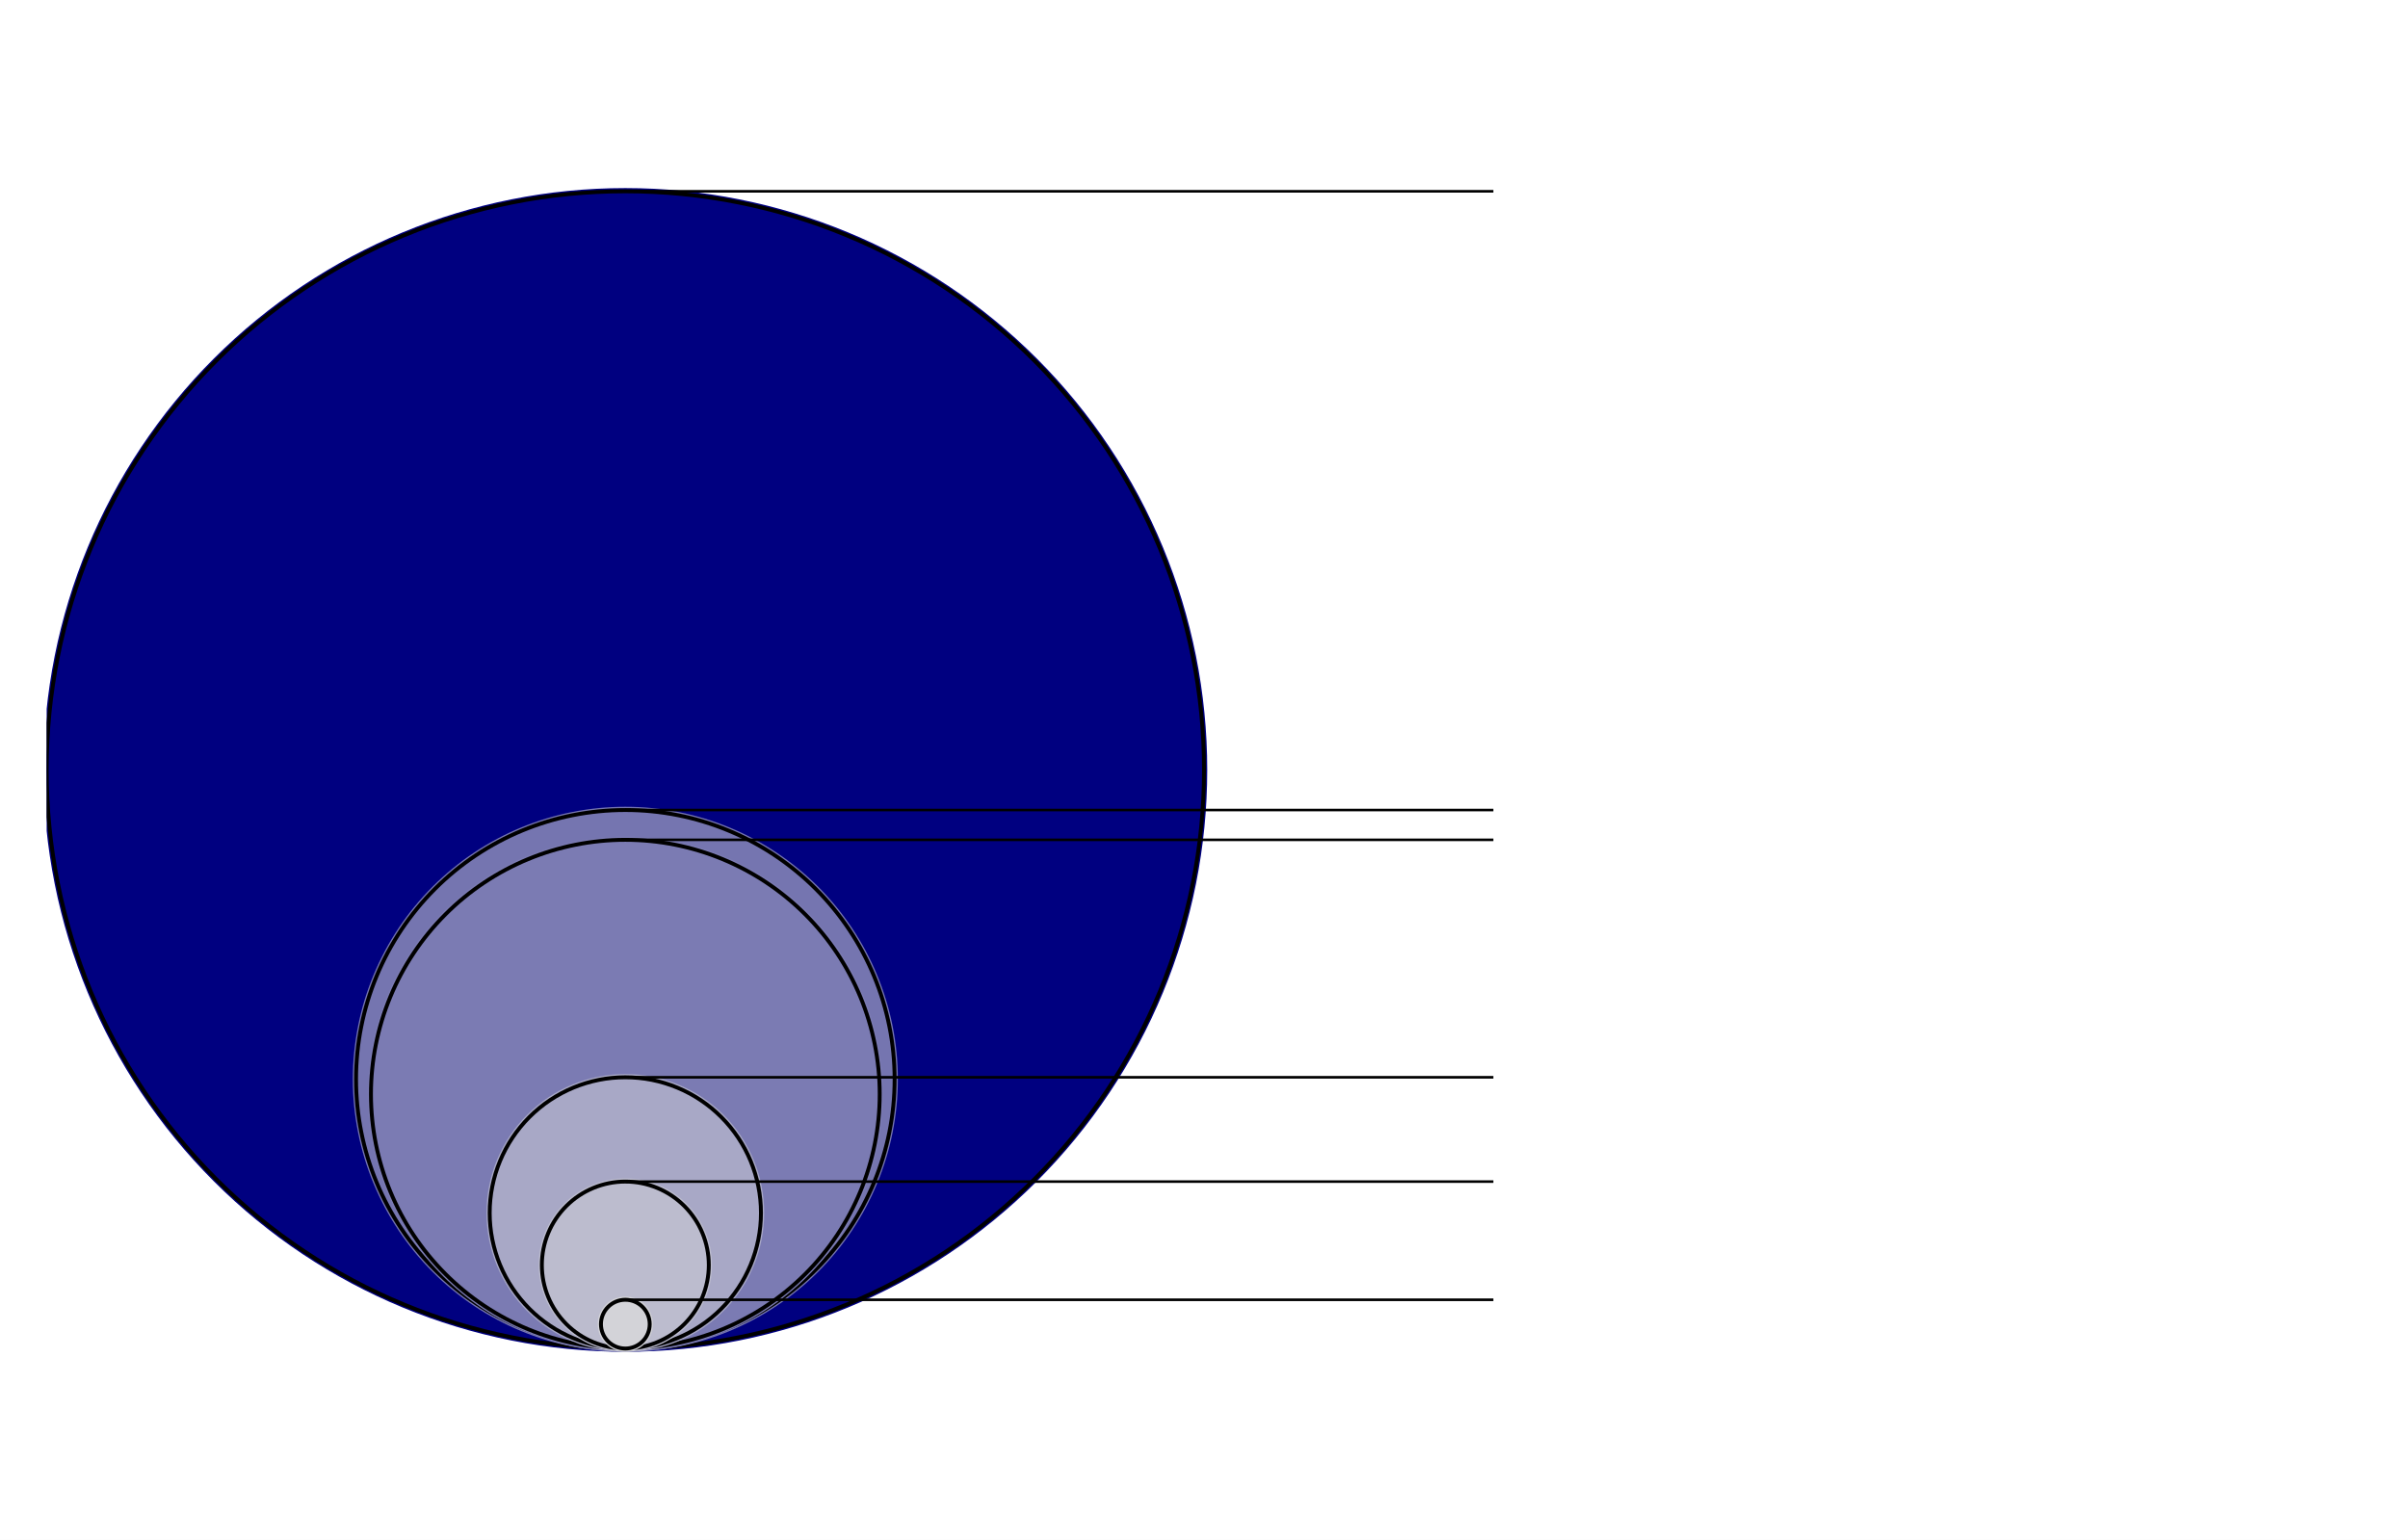
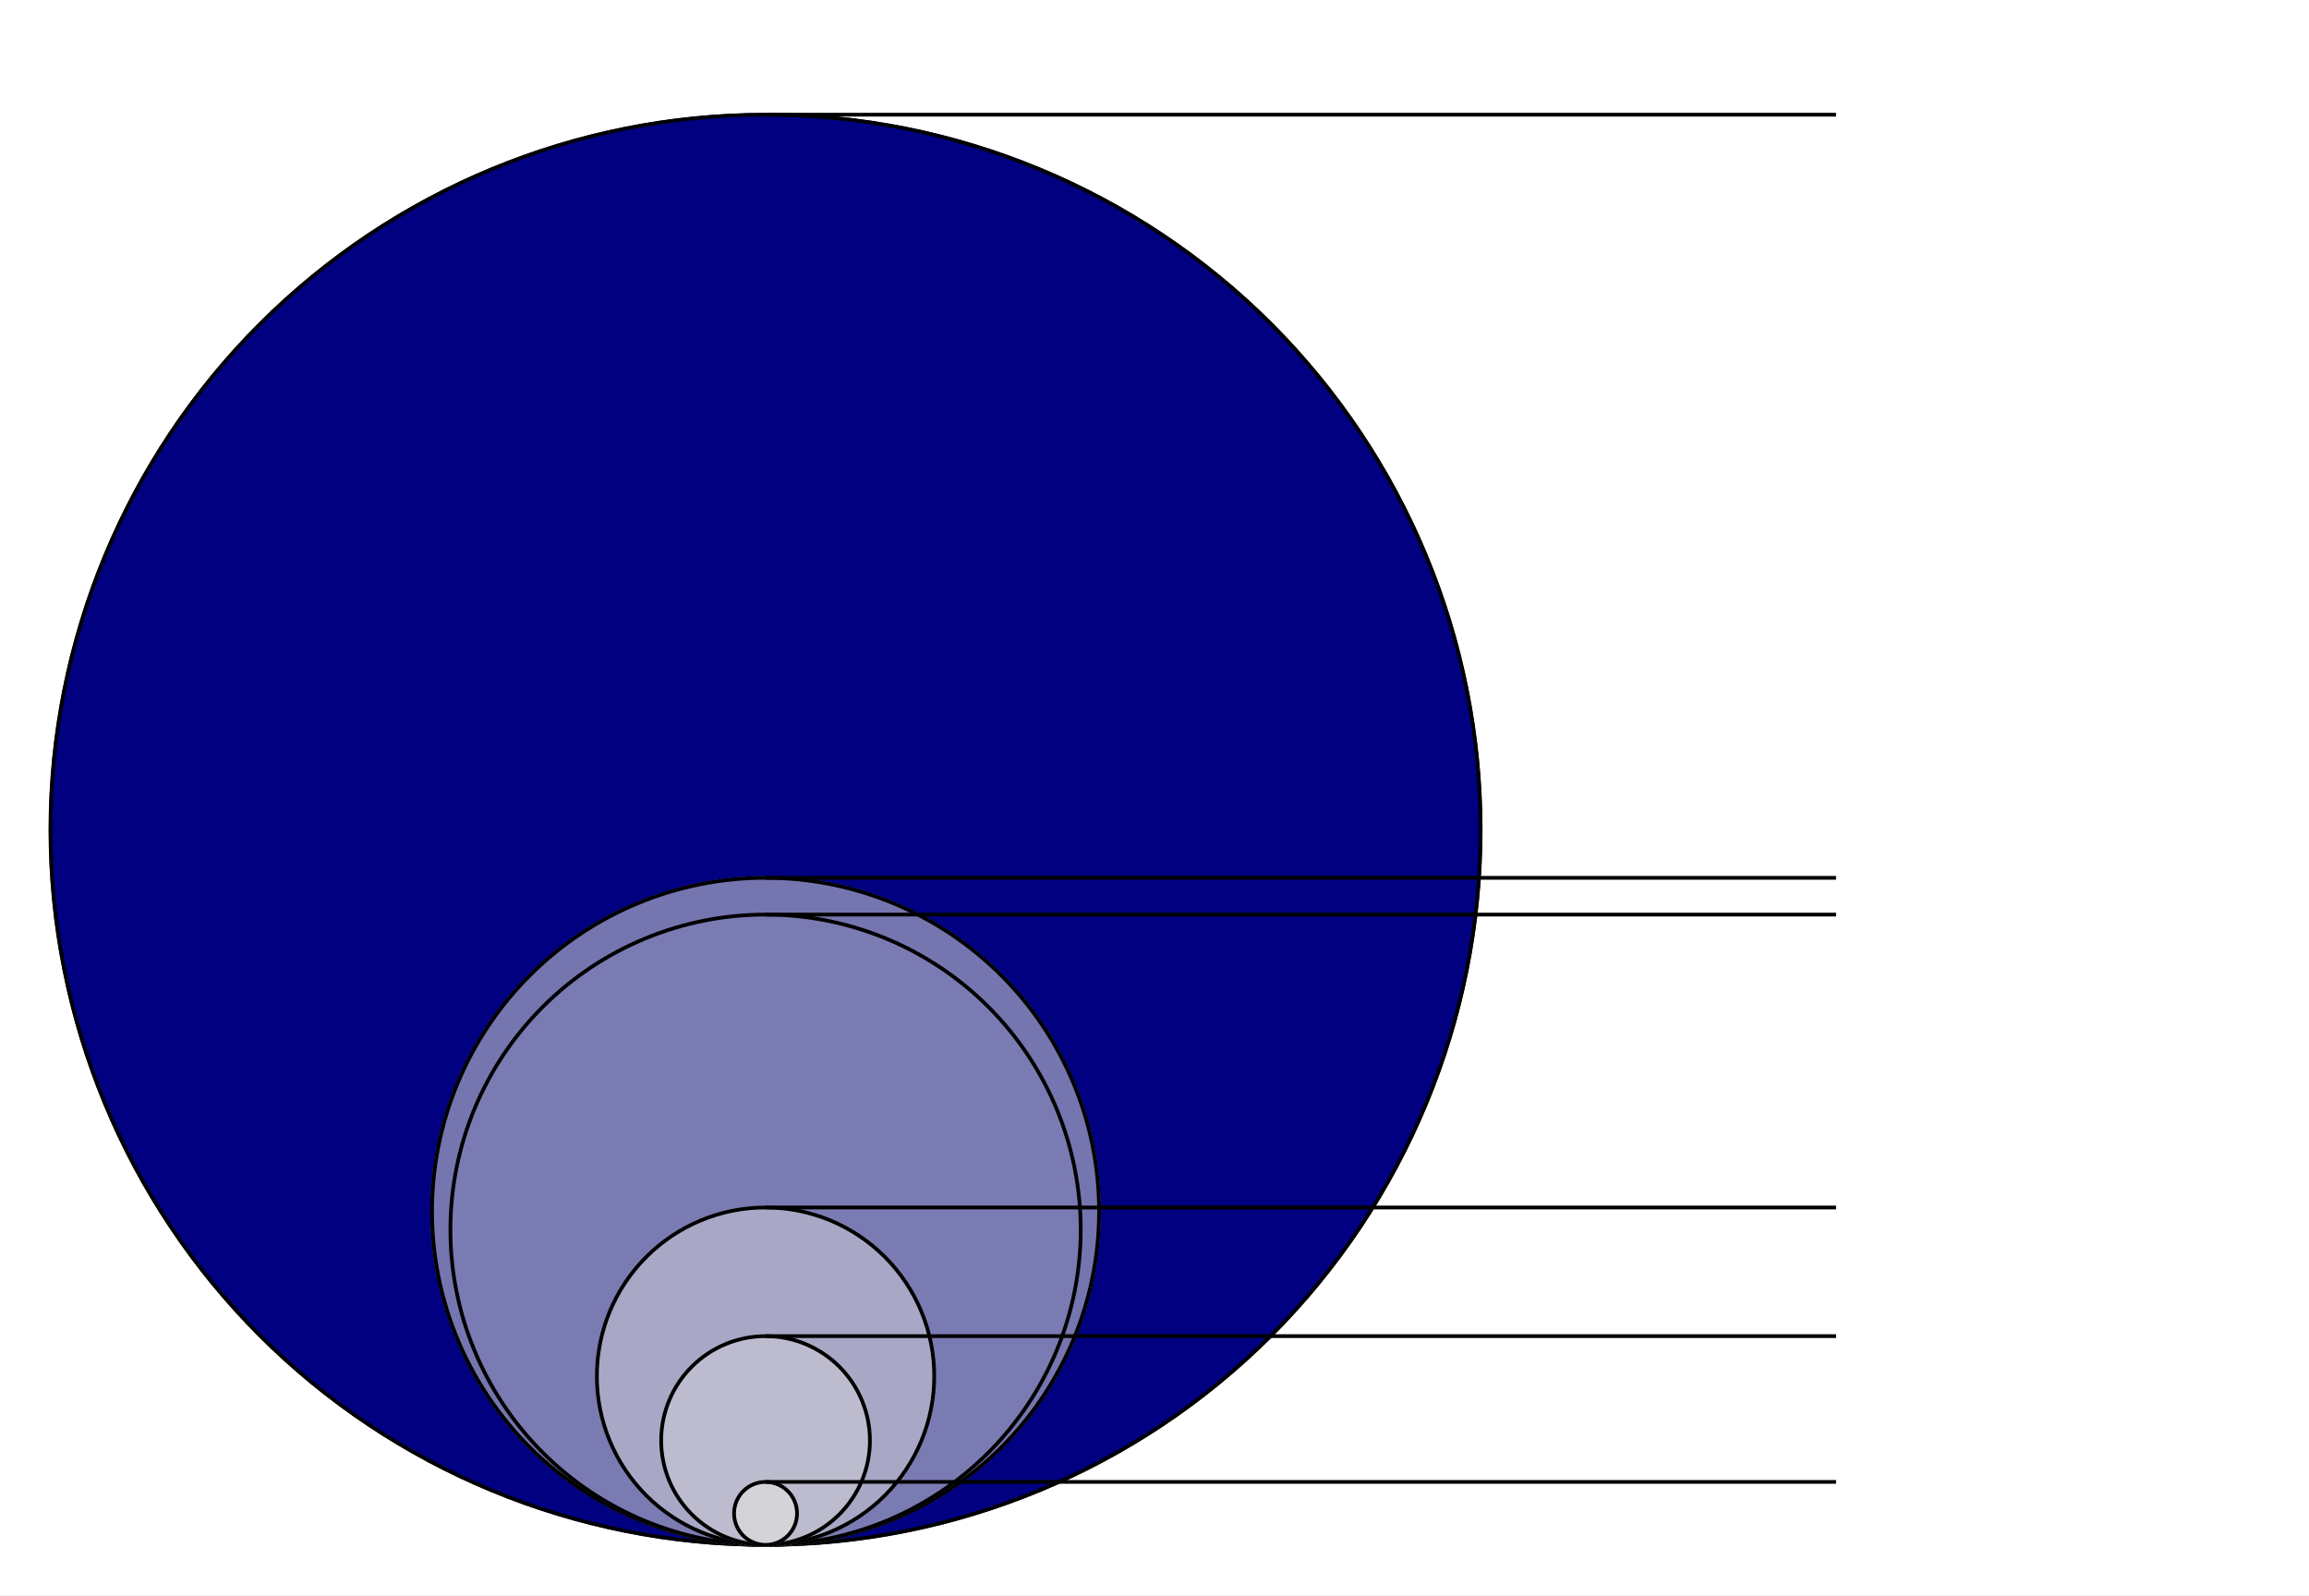
- <svg xmlns="http://www.w3.org/2000/svg" width="371.52pt" height="237.6pt" viewBox="0 0 371.52 237.6" version="1.1">
+ <svg xmlns="http://www.w3.org/2000/svg" width="371.52pt" height="256.69pt" viewBox="0 0 371.52 256.69" version="1.1">
  <defs>
    <style type="text/css">*{stroke-linejoin: round; stroke-linecap: butt}</style>
  </defs>
  <g id="figure_1">
    <g id="patch_1">
-       <path d="M 0 237.6  L 371.52 237.6  L 371.52 0  L 0 0  z " style="fill: #ffffff" />
+       <path d="M 0 256.69  L 371.52 256.69  L 371.52 0  L 0 0  z " style="fill: #ffffff" />
    </g>
    <g id="axes_1">
      <g id="patch_2">
-         <path d="M 96.48 208.08  C 120.157 208.08 142.868 198.673 159.61 181.93  C 176.353 165.188 185.76 142.477 185.76 118.8  C 185.76 95.123 176.353 72.412 159.61 55.67  C 142.868 38.927 120.157 29.52 96.48 29.52  C 72.803 29.52 50.092 38.927 33.35 55.67  C 16.607 72.412 7.2 95.123 7.2 118.8  C 7.2 142.477 16.607 165.188 33.35 181.93  C 50.092 198.673 72.803 208.08 96.48 208.08  z " clip-path="url(#pb81b4878f7)" style="fill: #000080; stroke: #000080; stroke-linejoin: miter" />
+         <path d="M 123.178 248.342  C 153.631 248.342 182.841 236.243 204.375 214.709  C 225.908 193.176 238.007 163.966 238.007 133.513  C 238.007 103.059 225.908 73.849 204.375 52.316  C 182.841 30.782 153.631 18.683 123.178 18.683  C 92.725 18.683 63.515 30.782 41.981 52.316  C 20.447 73.849 8.348 103.059 8.348 133.513  C 8.348 163.966 20.447 193.176 41.981 214.709  C 63.515 236.243 92.725 248.342 123.178 248.342  z " clip-path="url(#pf2d20253f0)" style="fill: #000080; stroke: #000080; stroke-linejoin: miter" />
      </g>
      <g id="patch_3">
-         <path d="M 96.48 208.08  C 120.157 208.08 142.868 198.673 159.61 181.93  C 176.353 165.188 185.76 142.477 185.76 118.8  C 185.76 95.123 176.353 72.412 159.61 55.67  C 142.868 38.927 120.157 29.52 96.48 29.52  C 72.803 29.52 50.092 38.927 33.35 55.67  C 16.607 72.412 7.2 95.123 7.2 118.8  C 7.2 142.477 16.607 165.188 33.35 181.93  C 50.092 198.673 72.803 208.08 96.48 208.08  L 96.48 208.08  z " clip-path="url(#pb81b4878f7)" style="fill: none; stroke: #000000; stroke-width: 0.6; stroke-linejoin: miter" />
+         <path d="M 123.178 248.572  C 153.692 248.572 182.96 236.448 204.537 214.872  C 226.114 193.295 238.237 164.027 238.237 133.513  C 238.237 102.998 226.114 73.73 204.537 52.153  C 182.96 30.577 153.692 18.453 123.178 18.453  C 92.664 18.453 63.395 30.577 41.819 52.153  C 20.242 73.73 8.119 102.998 8.119 133.513  C 8.119 164.027 20.242 193.295 41.819 214.872  C 63.395 236.448 92.664 248.572 123.178 248.572  L 123.178 248.572  z " clip-path="url(#pf2d20253f0)" style="fill: none; stroke: #000000; stroke-width: 0.6; stroke-linejoin: miter" />
      </g>
      <g id="patch_4">
-         <path d="M 96.48 208.08  C 107.498 208.08 118.067 203.702 125.858 195.911  C 133.649 188.12 138.027 177.552 138.027 166.533  C 138.027 155.515 133.649 144.947 125.858 137.155  C 118.067 129.364 107.498 124.987 96.48 124.987  C 85.462 124.987 74.893 129.364 67.102 137.155  C 59.311 144.947 54.933 155.515 54.933 166.533  C 54.933 177.552 59.311 188.12 67.102 195.911  C 74.893 203.702 85.462 208.08 96.48 208.08  z " clip-path="url(#pb81b4878f7)" style="fill: #7575b0; stroke: #7575b0; stroke-linejoin: miter" />
+         <path d="M 123.178 248.342  C 137.349 248.342 150.942 242.712 160.963 232.691  C 170.984 222.67 176.614 209.077 176.614 194.906  C 176.614 180.735 170.984 167.142 160.963 157.121  C 150.942 147.1 137.349 141.47 123.178 141.47  C 109.006 141.47 95.414 147.1 85.393 157.121  C 75.372 167.142 69.742 180.735 69.742 194.906  C 69.742 209.077 75.372 222.67 85.393 232.691  C 95.414 242.712 109.006 248.342 123.178 248.342  z " clip-path="url(#pf2d20253f0)" style="fill: #7575b0; stroke: #7575b0; stroke-linejoin: miter" />
      </g>
      <g id="patch_5">
-         <path d="M 96.48 208.08  C 107.498 208.08 118.067 203.702 125.858 195.911  C 133.649 188.12 138.027 177.552 138.027 166.533  C 138.027 155.515 133.649 144.947 125.858 137.155  C 118.067 129.364 107.498 124.987 96.48 124.987  C 85.462 124.987 74.893 129.364 67.102 137.155  C 59.311 144.947 54.933 155.515 54.933 166.533  C 54.933 177.552 59.311 188.12 67.102 195.911  C 74.893 203.702 85.462 208.08 96.48 208.08  L 96.48 208.08  z " clip-path="url(#pb81b4878f7)" style="fill: none; stroke: #000000; stroke-width: 0.6; stroke-linejoin: miter" />
+         <path d="M 123.178 248.572  C 137.41 248.572 151.062 242.917 161.125 232.853  C 171.189 222.79 176.844 209.138 176.844 194.906  C 176.844 180.674 171.189 167.022 161.125 156.958  C 151.062 146.895 137.41 141.24 123.178 141.24  C 108.946 141.24 95.294 146.895 85.23 156.958  C 75.167 167.022 69.512 180.674 69.512 194.906  C 69.512 209.138 75.167 222.79 85.23 232.853  C 95.294 242.917 108.946 248.572 123.178 248.572  L 123.178 248.572  z " clip-path="url(#pf2d20253f0)" style="fill: none; stroke: #000000; stroke-width: 0.6; stroke-linejoin: miter" />
      </g>
      <g id="patch_6">
-         <path d="M 96.48 208.08  C 106.888 208.08 116.872 203.945 124.232 196.585  C 131.591 189.225 135.727 179.242 135.727 168.833  C 135.727 158.425 131.591 148.442 124.232 141.082  C 116.872 133.722 106.888 129.587 96.48 129.587  C 86.072 129.587 76.088 133.722 68.728 141.082  C 61.369 148.442 57.233 158.425 57.233 168.833  C 57.233 179.242 61.369 189.225 68.728 196.585  C 76.088 203.945 86.072 208.08 96.48 208.08  z " clip-path="url(#pb81b4878f7)" style="fill: #7b7bb3; stroke: #7b7bb3; stroke-linejoin: miter" />
+         <path d="M 123.178 248.342  C 136.565 248.342 149.405 243.023 158.871 233.557  C 168.337 224.091 173.656 211.251 173.656 197.864  C 173.656 184.477 168.337 171.637 158.871 162.171  C 149.405 152.705 136.565 147.386 123.178 147.386  C 109.791 147.386 96.951 152.705 87.485 162.171  C 78.019 171.637 72.7 184.477 72.7 197.864  C 72.7 211.251 78.019 224.091 87.485 233.557  C 96.951 243.023 109.791 248.342 123.178 248.342  z " clip-path="url(#pf2d20253f0)" style="fill: #7b7bb3; stroke: #7b7bb3; stroke-linejoin: miter" />
      </g>
      <g id="patch_7">
-         <path d="M 96.48 208.08  C 106.888 208.08 116.872 203.945 124.232 196.585  C 131.591 189.225 135.727 179.242 135.727 168.833  C 135.727 158.425 131.591 148.442 124.232 141.082  C 116.872 133.722 106.888 129.587 96.48 129.587  C 86.072 129.587 76.088 133.722 68.728 141.082  C 61.369 148.442 57.233 158.425 57.233 168.833  C 57.233 179.242 61.369 189.225 68.728 196.585  C 76.088 203.945 86.072 208.08 96.48 208.08  L 96.48 208.08  z " clip-path="url(#pb81b4878f7)" style="fill: none; stroke: #000000; stroke-width: 0.6; stroke-linejoin: miter" />
+         <path d="M 123.178 248.572  C 136.626 248.572 149.525 243.229 159.034 233.72  C 168.543 224.211 173.886 211.312 173.886 197.864  C 173.886 184.416 168.543 171.517 159.034 162.008  C 149.525 152.499 136.626 147.156 123.178 147.156  C 109.73 147.156 96.831 152.499 87.322 162.008  C 77.813 171.517 72.47 184.416 72.47 197.864  C 72.47 211.312 77.813 224.211 87.322 233.72  C 96.831 243.229 109.73 248.572 123.178 248.572  L 123.178 248.572  z " clip-path="url(#pf2d20253f0)" style="fill: none; stroke: #000000; stroke-width: 0.6; stroke-linejoin: miter" />
      </g>
      <g id="patch_8">
-         <path d="M 96.48 208.08  C 102.03 208.08 107.353 205.875 111.277 201.951  C 115.201 198.027 117.406 192.703 117.406 187.154  C 117.406 181.604 115.201 176.281 111.277 172.357  C 107.353 168.432 102.03 166.227 96.48 166.227  C 90.93 166.227 85.607 168.432 81.683 172.357  C 77.759 176.281 75.554 181.604 75.554 187.154  C 75.554 192.703 77.759 198.027 81.683 201.951  C 85.607 205.875 90.93 208.08 96.48 208.08  z " clip-path="url(#pb81b4878f7)" style="fill: #a8a8c6; stroke: #a8a8c6; stroke-linejoin: miter" />
+         <path d="M 123.178 248.342  C 130.316 248.342 137.162 245.506 142.21 240.459  C 147.257 235.412 150.093 228.565 150.093 221.427  C 150.093 214.289 147.257 207.443 142.21 202.396  C 137.162 197.348 130.316 194.513 123.178 194.513  C 116.04 194.513 109.193 197.348 104.146 202.396  C 99.099 207.443 96.263 214.289 96.263 221.427  C 96.263 228.565 99.099 235.412 104.146 240.459  C 109.193 245.506 116.04 248.342 123.178 248.342  z " clip-path="url(#pf2d20253f0)" style="fill: #a8a8c6; stroke: #a8a8c6; stroke-linejoin: miter" />
      </g>
      <g id="patch_9">
-         <path d="M 96.48 208.08  C 102.03 208.08 107.353 205.875 111.277 201.951  C 115.201 198.027 117.406 192.703 117.406 187.154  C 117.406 181.604 115.201 176.281 111.277 172.357  C 107.353 168.432 102.03 166.227 96.48 166.227  C 90.93 166.227 85.607 168.432 81.683 172.357  C 77.759 176.281 75.554 181.604 75.554 187.154  C 75.554 192.703 77.759 198.027 81.683 201.951  C 85.607 205.875 90.93 208.08 96.48 208.08  L 96.48 208.08  z " clip-path="url(#pb81b4878f7)" style="fill: none; stroke: #000000; stroke-width: 0.6; stroke-linejoin: miter" />
+         <path d="M 123.178 248.572  C 130.377 248.572 137.282 245.712 142.372 240.621  C 147.462 235.531 150.322 228.626 150.322 221.427  C 150.322 214.229 147.462 207.324 142.372 202.233  C 137.282 197.143 130.377 194.283 123.178 194.283  C 115.979 194.283 109.074 197.143 103.984 202.233  C 98.894 207.324 96.033 214.229 96.033 221.427  C 96.033 228.626 98.894 235.531 103.984 240.621  C 109.074 245.712 115.979 248.572 123.178 248.572  L 123.178 248.572  z " clip-path="url(#pf2d20253f0)" style="fill: none; stroke: #000000; stroke-width: 0.6; stroke-linejoin: miter" />
      </g>
      <g id="patch_10">
-         <path d="M 96.48 208.08  C 99.896 208.08 103.172 206.723 105.588 204.308  C 108.003 201.892 109.36 198.616 109.36 195.2  C 109.36 191.784 108.003 188.508 105.588 186.092  C 103.172 183.677 99.896 182.32 96.48 182.32  C 93.064 182.32 89.788 183.677 87.372 186.092  C 84.957 188.508 83.6 191.784 83.6 195.2  C 83.6 198.616 84.957 201.892 87.372 204.308  C 89.788 206.723 93.064 208.08 96.48 208.08  z " clip-path="url(#pb81b4878f7)" style="fill: #bcbcce; stroke: #bcbcce; stroke-linejoin: miter" />
+         <path d="M 123.178 248.342  C 127.571 248.342 131.785 246.597 134.892 243.49  C 137.998 240.384 139.744 236.17 139.744 231.776  C 139.744 227.383 137.998 223.169 134.892 220.062  C 131.785 216.956 127.571 215.21 123.178 215.21  C 118.785 215.21 114.571 216.956 111.464 220.062  C 108.357 223.169 106.612 227.383 106.612 231.776  C 106.612 236.17 108.357 240.384 111.464 243.49  C 114.571 246.597 118.785 248.342 123.178 248.342  z " clip-path="url(#pf2d20253f0)" style="fill: #bcbcce; stroke: #bcbcce; stroke-linejoin: miter" />
      </g>
      <g id="patch_11">
-         <path d="M 96.48 208.08  C 99.896 208.08 103.172 206.723 105.588 204.308  C 108.003 201.892 109.36 198.616 109.36 195.2  C 109.36 191.784 108.003 188.508 105.588 186.092  C 103.172 183.677 99.896 182.32 96.48 182.32  C 93.064 182.32 89.788 183.677 87.372 186.092  C 84.957 188.508 83.6 191.784 83.6 195.2  C 83.6 198.616 84.957 201.892 87.372 204.308  C 89.788 206.723 93.064 208.08 96.48 208.08  L 96.48 208.08  z " clip-path="url(#pb81b4878f7)" style="fill: none; stroke: #000000; stroke-width: 0.6; stroke-linejoin: miter" />
+         <path d="M 123.178 248.572  C 127.632 248.572 131.905 246.802 135.054 243.652  C 138.204 240.503 139.973 236.23 139.973 231.776  C 139.973 227.322 138.204 223.05 135.054 219.9  C 131.905 216.75 127.632 214.981 123.178 214.981  C 118.724 214.981 114.451 216.75 111.302 219.9  C 108.152 223.05 106.382 227.322 106.382 231.776  C 106.382 236.23 108.152 240.503 111.302 243.652  C 114.451 246.802 118.724 248.572 123.178 248.572  L 123.178 248.572  z " clip-path="url(#pf2d20253f0)" style="fill: none; stroke: #000000; stroke-width: 0.6; stroke-linejoin: miter" />
      </g>
      <g id="patch_12">
-         <path d="M 96.48 208.08  C 97.478 208.08 98.435 207.684 99.14 206.978  C 99.845 206.273 100.242 205.316 100.242 204.318  C 100.242 203.32 99.845 202.364 99.14 201.658  C 98.435 200.953 97.478 200.556 96.48 200.556  C 95.482 200.556 94.525 200.953 93.82 201.658  C 93.115 202.364 92.718 203.32 92.718 204.318  C 92.718 205.316 93.115 206.273 93.82 206.978  C 94.525 207.684 95.482 208.08 96.48 208.08  z " clip-path="url(#pb81b4878f7)" style="fill: #d3d3d8; stroke: #d3d3d8; stroke-linejoin: miter" />
+         <path d="M 123.178 248.342  C 124.461 248.342 125.692 247.832 126.599 246.925  C 127.506 246.018 128.016 244.787 128.016 243.504  C 128.016 242.221 127.506 240.99 126.599 240.082  C 125.692 239.175 124.461 238.665 123.178 238.665  C 121.895 238.665 120.664 239.175 119.757 240.082  C 118.849 240.99 118.339 242.221 118.339 243.504  C 118.339 244.787 118.849 246.018 119.757 246.925  C 120.664 247.832 121.895 248.342 123.178 248.342  z " clip-path="url(#pf2d20253f0)" style="fill: #d3d3d8; stroke: #d3d3d8; stroke-linejoin: miter" />
      </g>
      <g id="patch_13">
-         <path d="M 96.48 208.08  C 97.478 208.08 98.435 207.684 99.14 206.978  C 99.845 206.273 100.242 205.316 100.242 204.318  C 100.242 203.32 99.845 202.364 99.14 201.658  C 98.435 200.953 97.478 200.556 96.48 200.556  C 95.482 200.556 94.525 200.953 93.82 201.658  C 93.115 202.364 92.718 203.32 92.718 204.318  C 92.718 205.316 93.115 206.273 93.82 206.978  C 94.525 207.684 95.482 208.08 96.48 208.08  L 96.48 208.08  z " clip-path="url(#pb81b4878f7)" style="fill: none; stroke: #000000; stroke-width: 0.6; stroke-linejoin: miter" />
+         <path d="M 123.178 248.572  C 124.522 248.572 125.811 248.038 126.762 247.087  C 127.712 246.137 128.246 244.848 128.246 243.504  C 128.246 242.16 127.712 240.87 126.762 239.92  C 125.811 238.97 124.522 238.436 123.178 238.436  C 121.834 238.436 120.545 238.97 119.594 239.92  C 118.644 240.87 118.11 242.16 118.11 243.504  C 118.11 244.848 118.644 246.137 119.594 247.087  C 120.545 248.038 121.834 248.572 123.178 248.572  L 123.178 248.572  z " clip-path="url(#pf2d20253f0)" style="fill: none; stroke: #000000; stroke-width: 0.6; stroke-linejoin: miter" />
      </g>
      <g id="LineCollection_1">
-         <path d="M 96.48 29.52  L 230.4 29.52  " clip-path="url(#pb81b4878f7)" style="fill: none; stroke: #000000; stroke-width: 0.4" />
+         <path d="M 123.178 18.453  L 295.422 18.453  " clip-path="url(#pf2d20253f0)" style="fill: none; stroke: #000000; stroke-width: 0.6" />
      </g>
      <g id="LineCollection_2">
-         <path d="M 96.48 124.987  L 230.4 124.987  " clip-path="url(#pb81b4878f7)" style="fill: none; stroke: #000000; stroke-width: 0.4" />
+         <path d="M 123.178 141.24  L 295.422 141.24  " clip-path="url(#pf2d20253f0)" style="fill: none; stroke: #000000; stroke-width: 0.6" />
      </g>
      <g id="LineCollection_3">
-         <path d="M 96.48 129.587  L 230.4 129.587  " clip-path="url(#pb81b4878f7)" style="fill: none; stroke: #000000; stroke-width: 0.4" />
+         <path d="M 123.178 147.156  L 295.422 147.156  " clip-path="url(#pf2d20253f0)" style="fill: none; stroke: #000000; stroke-width: 0.6" />
      </g>
      <g id="LineCollection_4">
-         <path d="M 96.48 166.227  L 230.4 166.227  " clip-path="url(#pb81b4878f7)" style="fill: none; stroke: #000000; stroke-width: 0.4" />
+         <path d="M 123.178 194.283  L 295.422 194.283  " clip-path="url(#pf2d20253f0)" style="fill: none; stroke: #000000; stroke-width: 0.6" />
      </g>
      <g id="LineCollection_5">
-         <path d="M 96.48 182.32  L 230.4 182.32  " clip-path="url(#pb81b4878f7)" style="fill: none; stroke: #000000; stroke-width: 0.4" />
+         <path d="M 123.178 214.981  L 295.422 214.981  " clip-path="url(#pf2d20253f0)" style="fill: none; stroke: #000000; stroke-width: 0.6" />
      </g>
      <g id="LineCollection_6">
-         <path d="M 96.48 200.556  L 230.4 200.556  " clip-path="url(#pb81b4878f7)" style="fill: none; stroke: #000000; stroke-width: 0.4" />
+         <path d="M 123.178 238.436  L 295.422 238.436  " clip-path="url(#pf2d20253f0)" style="fill: none; stroke: #000000; stroke-width: 0.6" />
      </g>
    </g>
  </g>
  <defs>
-     <clipPath id="pb81b4878f7">
-       <rect x="7.2" y="7.2" width="357.12" height="223.2" />
+     <clipPath id="pf2d20253f0">
+       <rect x="7.2" y="7.2" width="357.12" height="242.29" />
    </clipPath>
  </defs>
</svg>
